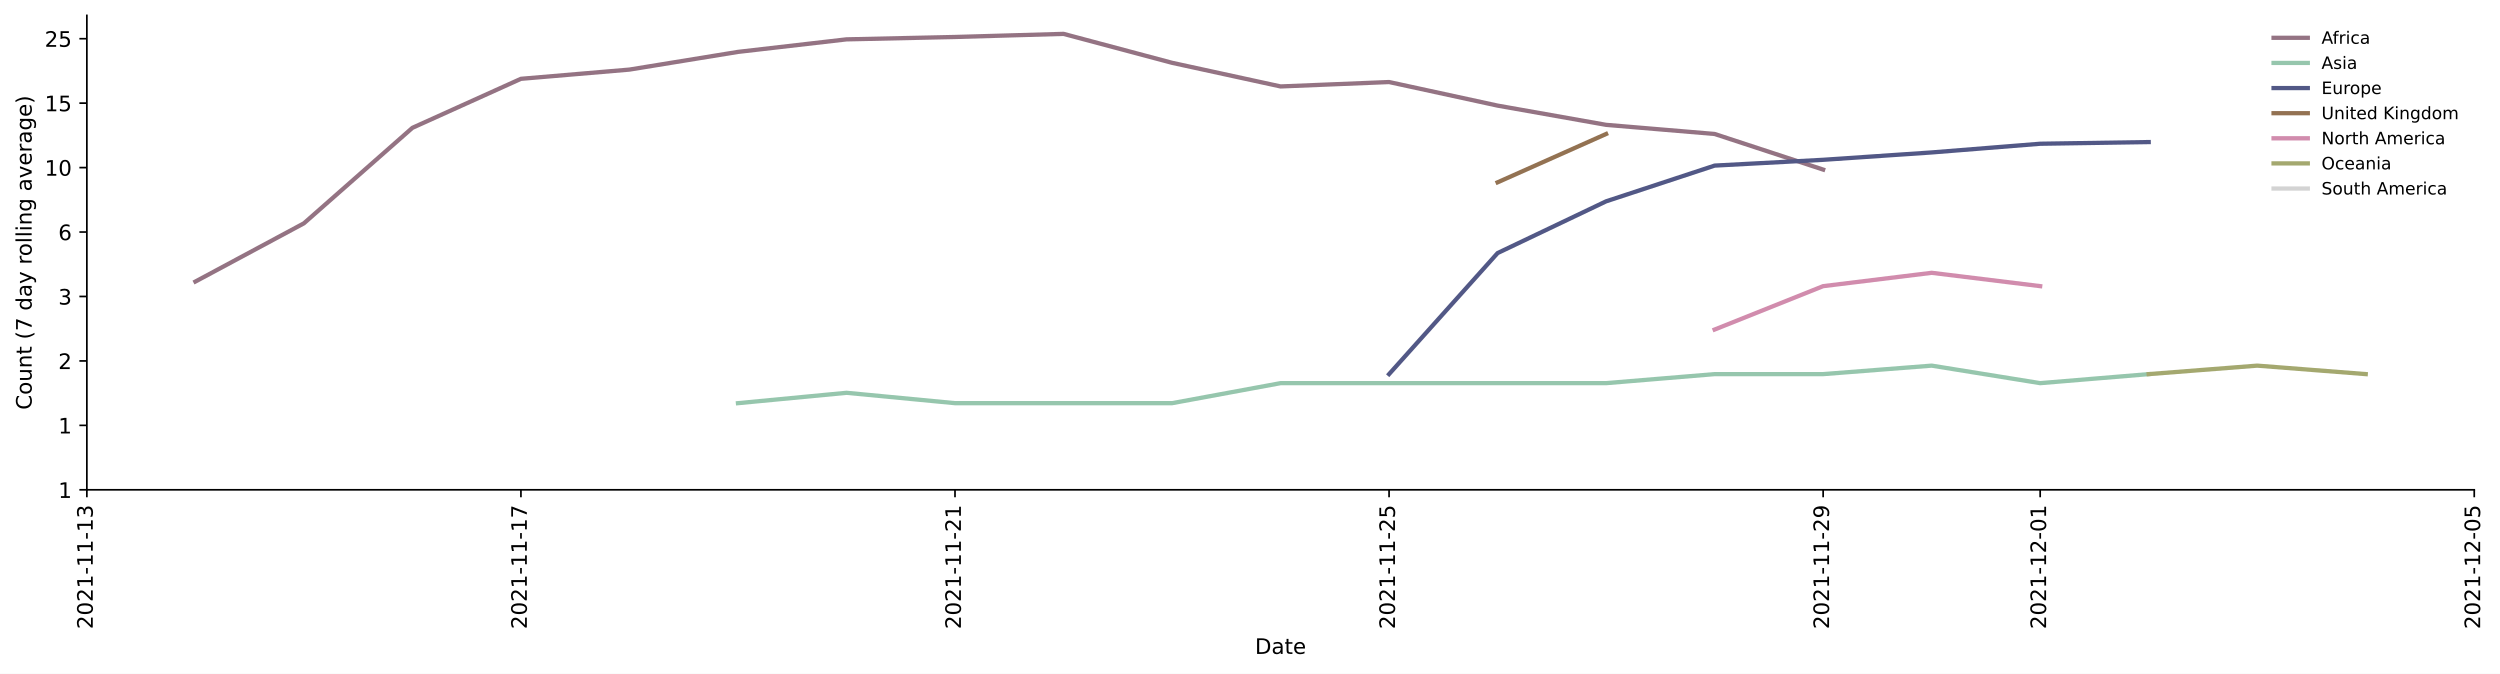
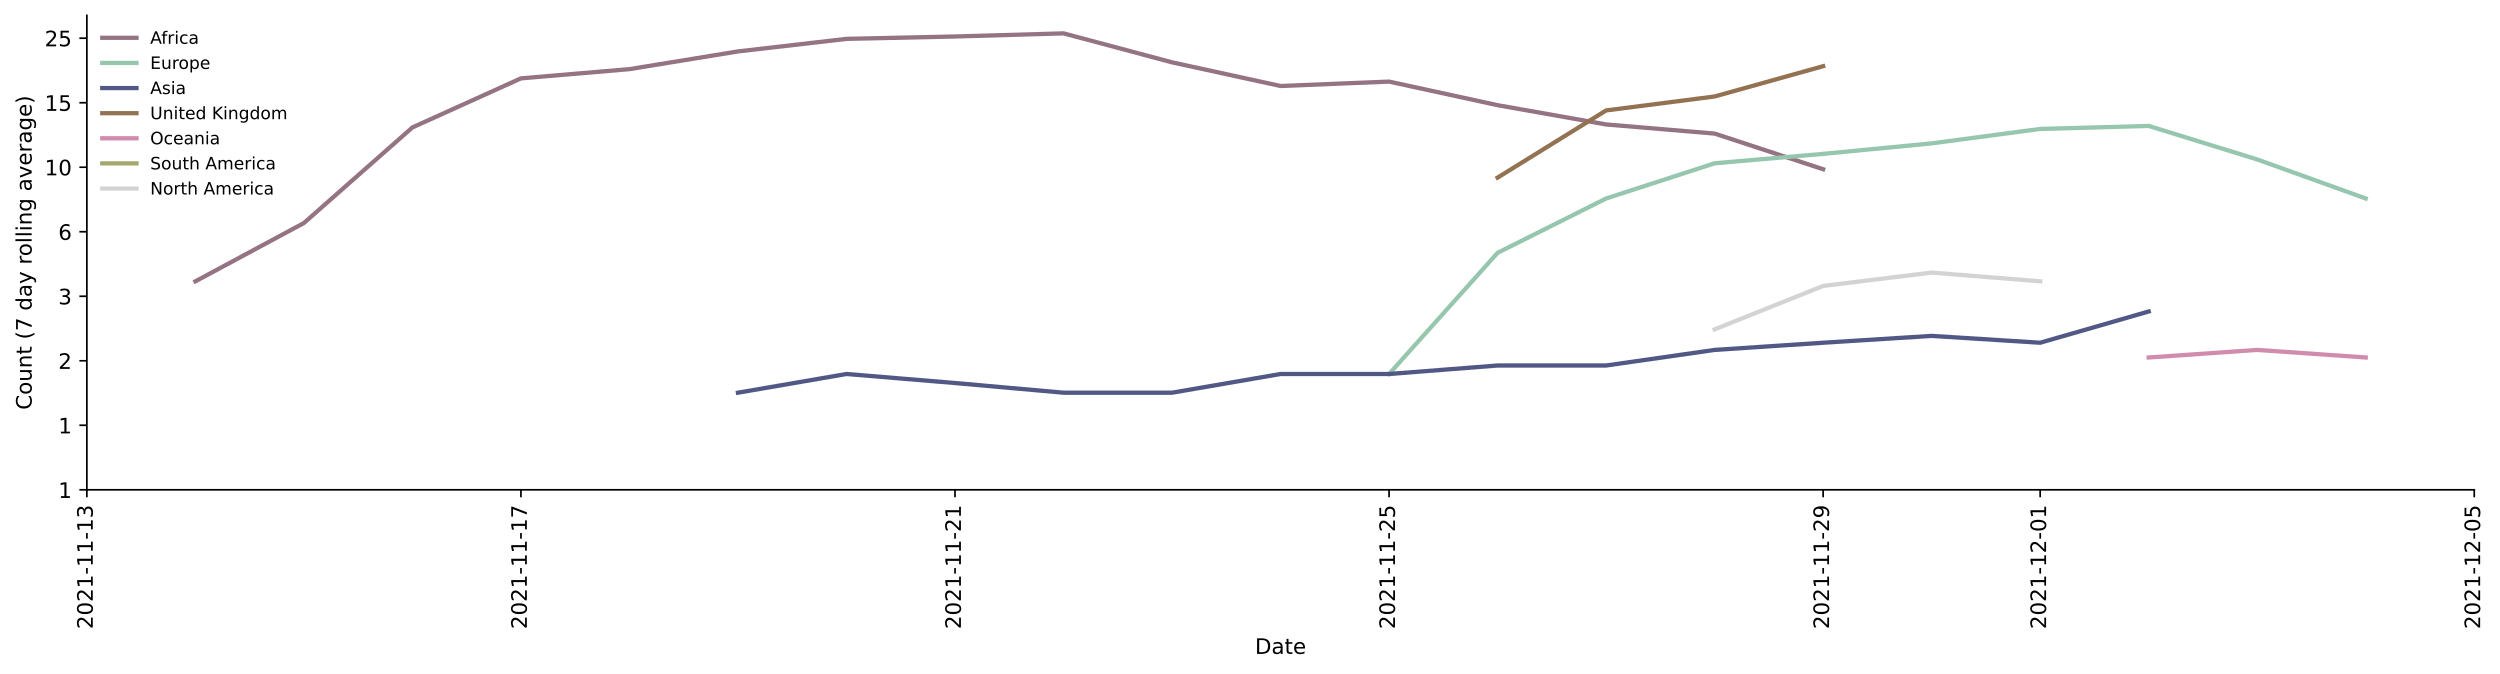
<svg xmlns="http://www.w3.org/2000/svg" xmlns:xlink="http://www.w3.org/1999/xlink" height="314.954pt" version="1.1" viewBox="0 0 1168.642 314.954" width="1168.642pt">
  <defs>
    <style type="text/css">*{stroke-linecap:butt;stroke-linejoin:round;}</style>
  </defs>
  <g id="figure_1">
    <g id="patch_1">
      <path d="M 0 314.954  L 1168.642 314.954  L 1168.642 0  L 0 0  z " style="fill:#ffffff;" />
    </g>
    <g id="axes_1">
      <g id="patch_2">
        <path d="M 40.603 228.96  L 1156.603 228.96  L 1156.603 7.2  L 40.603 7.2  z " style="fill:#ffffff;" />
      </g>
      <g id="matplotlib.axis_1">
        <g id="xtick_1">
          <g id="line2d_1">
            <defs>
-               <path d="M 0 0  L 0 3.5  " id="m9850b73638" style="stroke:#000000;stroke-width:0.8;" />
-             </defs>
-             <g>
-               <use style="stroke:#000000;stroke-width:0.8;" x="40.603" xlink:href="#m9850b73638" y="228.96" />
+               <path d="M 0 0  L 0 3.5  " id="m029cc716f1" style="stroke:#000000;stroke-width:0.8;" />
+             </defs>
+             <g>
+               <use style="stroke:#000000;stroke-width:0.8;" x="40.603" xlink:href="#m029cc716f1" y="228.96" />
            </g>
          </g>
          <g id="text_1">
            <g transform="translate(43.3625 294.0756)rotate(-90)scale(0.1 -0.1)">
              <defs>
                <path d="M 1228 531  L 3431 531  L 3431 0  L 469 0  L 469 531  Q 828 903 1448 1529  Q 2069 2156 2228 2338  Q 2531 2678 2651 2914  Q 2772 3150 2772 3378  Q 2772 3750 2511 3984  Q 2250 4219 1831 4219  Q 1534 4219 1204 4116  Q 875 4013 500 3803  L 500 4441  Q 881 4594 1212 4672  Q 1544 4750 1819 4750  Q 2544 4750 2975 4387  Q 3406 4025 3406 3419  Q 3406 3131 3298 2873  Q 3191 2616 2906 2266  Q 2828 2175 2409 1742  Q 1991 1309 1228 531  z " id="DejaVuSans-32" transform="scale(0.015625)" />
                <path d="M 2034 4250  Q 1547 4250 1301 3770  Q 1056 3291 1056 2328  Q 1056 1369 1301 889  Q 1547 409 2034 409  Q 2525 409 2770 889  Q 3016 1369 3016 2328  Q 3016 3291 2770 3770  Q 2525 4250 2034 4250  z M 2034 4750  Q 2819 4750 3233 4129  Q 3647 3509 3647 2328  Q 3647 1150 3233 529  Q 2819 -91 2034 -91  Q 1250 -91 836 529  Q 422 1150 422 2328  Q 422 3509 836 4129  Q 1250 4750 2034 4750  z " id="DejaVuSans-30" transform="scale(0.015625)" />
                <path d="M 794 531  L 1825 531  L 1825 4091  L 703 3866  L 703 4441  L 1819 4666  L 2450 4666  L 2450 531  L 3481 531  L 3481 0  L 794 0  L 794 531  z " id="DejaVuSans-31" transform="scale(0.015625)" />
                <path d="M 313 2009  L 1997 2009  L 1997 1497  L 313 1497  L 313 2009  z " id="DejaVuSans-2d" transform="scale(0.015625)" />
                <path d="M 2597 2516  Q 3050 2419 3304 2112  Q 3559 1806 3559 1356  Q 3559 666 3084 287  Q 2609 -91 1734 -91  Q 1441 -91 1130 -33  Q 819 25 488 141  L 488 750  Q 750 597 1062 519  Q 1375 441 1716 441  Q 2309 441 2620 675  Q 2931 909 2931 1356  Q 2931 1769 2642 2001  Q 2353 2234 1838 2234  L 1294 2234  L 1294 2753  L 1863 2753  Q 2328 2753 2575 2939  Q 2822 3125 2822 3475  Q 2822 3834 2567 4026  Q 2313 4219 1838 4219  Q 1578 4219 1281 4162  Q 984 4106 628 3988  L 628 4550  Q 988 4650 1302 4700  Q 1616 4750 1894 4750  Q 2613 4750 3031 4423  Q 3450 4097 3450 3541  Q 3450 3153 3228 2886  Q 3006 2619 2597 2516  z " id="DejaVuSans-33" transform="scale(0.015625)" />
              </defs>
              <use xlink:href="#DejaVuSans-32" />
              <use x="63.623" xlink:href="#DejaVuSans-30" />
              <use x="127.246" xlink:href="#DejaVuSans-32" />
              <use x="190.869" xlink:href="#DejaVuSans-31" />
              <use x="254.492" xlink:href="#DejaVuSans-2d" />
              <use x="290.576" xlink:href="#DejaVuSans-31" />
              <use x="354.199" xlink:href="#DejaVuSans-31" />
              <use x="417.822" xlink:href="#DejaVuSans-2d" />
              <use x="453.906" xlink:href="#DejaVuSans-31" />
              <use x="517.529" xlink:href="#DejaVuSans-33" />
            </g>
          </g>
        </g>
        <g id="xtick_2">
          <g id="line2d_2">
            <g>
-               <use style="stroke:#000000;stroke-width:0.8;" x="243.512" xlink:href="#m9850b73638" y="228.96" />
+               <use style="stroke:#000000;stroke-width:0.8;" x="243.512" xlink:href="#m029cc716f1" y="228.96" />
            </g>
          </g>
          <g id="text_2">
            <g transform="translate(246.2716 294.0756)rotate(-90)scale(0.1 -0.1)">
              <defs>
                <path d="M 525 4666  L 3525 4666  L 3525 4397  L 1831 0  L 1172 0  L 2766 4134  L 525 4134  L 525 4666  z " id="DejaVuSans-37" transform="scale(0.015625)" />
              </defs>
              <use xlink:href="#DejaVuSans-32" />
              <use x="63.623" xlink:href="#DejaVuSans-30" />
              <use x="127.246" xlink:href="#DejaVuSans-32" />
              <use x="190.869" xlink:href="#DejaVuSans-31" />
              <use x="254.492" xlink:href="#DejaVuSans-2d" />
              <use x="290.576" xlink:href="#DejaVuSans-31" />
              <use x="354.199" xlink:href="#DejaVuSans-31" />
              <use x="417.822" xlink:href="#DejaVuSans-2d" />
              <use x="453.906" xlink:href="#DejaVuSans-31" />
              <use x="517.529" xlink:href="#DejaVuSans-37" />
            </g>
          </g>
        </g>
        <g id="xtick_3">
          <g id="line2d_3">
            <g>
-               <use style="stroke:#000000;stroke-width:0.8;" x="446.421" xlink:href="#m9850b73638" y="228.96" />
+               <use style="stroke:#000000;stroke-width:0.8;" x="446.421" xlink:href="#m029cc716f1" y="228.96" />
            </g>
          </g>
          <g id="text_3">
            <g transform="translate(449.1807 294.0756)rotate(-90)scale(0.1 -0.1)">
              <use xlink:href="#DejaVuSans-32" />
              <use x="63.623" xlink:href="#DejaVuSans-30" />
              <use x="127.246" xlink:href="#DejaVuSans-32" />
              <use x="190.869" xlink:href="#DejaVuSans-31" />
              <use x="254.492" xlink:href="#DejaVuSans-2d" />
              <use x="290.576" xlink:href="#DejaVuSans-31" />
              <use x="354.199" xlink:href="#DejaVuSans-31" />
              <use x="417.822" xlink:href="#DejaVuSans-2d" />
              <use x="453.906" xlink:href="#DejaVuSans-32" />
              <use x="517.529" xlink:href="#DejaVuSans-31" />
            </g>
          </g>
        </g>
        <g id="xtick_4">
          <g id="line2d_4">
            <g>
-               <use style="stroke:#000000;stroke-width:0.8;" x="649.33" xlink:href="#m9850b73638" y="228.96" />
+               <use style="stroke:#000000;stroke-width:0.8;" x="649.33" xlink:href="#m029cc716f1" y="228.96" />
            </g>
          </g>
          <g id="text_4">
            <g transform="translate(652.0898 294.0756)rotate(-90)scale(0.1 -0.1)">
              <defs>
                <path d="M 691 4666  L 3169 4666  L 3169 4134  L 1269 4134  L 1269 2991  Q 1406 3038 1543 3061  Q 1681 3084 1819 3084  Q 2600 3084 3056 2656  Q 3513 2228 3513 1497  Q 3513 744 3044 326  Q 2575 -91 1722 -91  Q 1428 -91 1123 -41  Q 819 9 494 109  L 494 744  Q 775 591 1075 516  Q 1375 441 1709 441  Q 2250 441 2565 725  Q 2881 1009 2881 1497  Q 2881 1984 2565 2268  Q 2250 2553 1709 2553  Q 1456 2553 1204 2497  Q 953 2441 691 2322  L 691 4666  z " id="DejaVuSans-35" transform="scale(0.015625)" />
              </defs>
              <use xlink:href="#DejaVuSans-32" />
              <use x="63.623" xlink:href="#DejaVuSans-30" />
              <use x="127.246" xlink:href="#DejaVuSans-32" />
              <use x="190.869" xlink:href="#DejaVuSans-31" />
              <use x="254.492" xlink:href="#DejaVuSans-2d" />
              <use x="290.576" xlink:href="#DejaVuSans-31" />
              <use x="354.199" xlink:href="#DejaVuSans-31" />
              <use x="417.822" xlink:href="#DejaVuSans-2d" />
              <use x="453.906" xlink:href="#DejaVuSans-32" />
              <use x="517.529" xlink:href="#DejaVuSans-35" />
            </g>
          </g>
        </g>
        <g id="xtick_5">
          <g id="line2d_5">
            <g>
-               <use style="stroke:#000000;stroke-width:0.8;" x="852.239" xlink:href="#m9850b73638" y="228.96" />
+               <use style="stroke:#000000;stroke-width:0.8;" x="852.239" xlink:href="#m029cc716f1" y="228.96" />
            </g>
          </g>
          <g id="text_5">
            <g transform="translate(854.9989 294.0756)rotate(-90)scale(0.1 -0.1)">
              <defs>
                <path d="M 703 97  L 703 672  Q 941 559 1184 500  Q 1428 441 1663 441  Q 2288 441 2617 861  Q 2947 1281 2994 2138  Q 2813 1869 2534 1725  Q 2256 1581 1919 1581  Q 1219 1581 811 2004  Q 403 2428 403 3163  Q 403 3881 828 4315  Q 1253 4750 1959 4750  Q 2769 4750 3195 4129  Q 3622 3509 3622 2328  Q 3622 1225 3098 567  Q 2575 -91 1691 -91  Q 1453 -91 1209 -44  Q 966 3 703 97  z M 1959 2075  Q 2384 2075 2632 2365  Q 2881 2656 2881 3163  Q 2881 3666 2632 3958  Q 2384 4250 1959 4250  Q 1534 4250 1286 3958  Q 1038 3666 1038 3163  Q 1038 2656 1286 2365  Q 1534 2075 1959 2075  z " id="DejaVuSans-39" transform="scale(0.015625)" />
              </defs>
              <use xlink:href="#DejaVuSans-32" />
              <use x="63.623" xlink:href="#DejaVuSans-30" />
              <use x="127.246" xlink:href="#DejaVuSans-32" />
              <use x="190.869" xlink:href="#DejaVuSans-31" />
              <use x="254.492" xlink:href="#DejaVuSans-2d" />
              <use x="290.576" xlink:href="#DejaVuSans-31" />
              <use x="354.199" xlink:href="#DejaVuSans-31" />
              <use x="417.822" xlink:href="#DejaVuSans-2d" />
              <use x="453.906" xlink:href="#DejaVuSans-32" />
              <use x="517.529" xlink:href="#DejaVuSans-39" />
            </g>
          </g>
        </g>
        <g id="xtick_6">
          <g id="line2d_6">
            <g>
-               <use style="stroke:#000000;stroke-width:0.8;" x="953.694" xlink:href="#m9850b73638" y="228.96" />
+               <use style="stroke:#000000;stroke-width:0.8;" x="953.694" xlink:href="#m029cc716f1" y="228.96" />
            </g>
          </g>
          <g id="text_6">
            <g transform="translate(956.4534 294.0756)rotate(-90)scale(0.1 -0.1)">
              <use xlink:href="#DejaVuSans-32" />
              <use x="63.623" xlink:href="#DejaVuSans-30" />
              <use x="127.246" xlink:href="#DejaVuSans-32" />
              <use x="190.869" xlink:href="#DejaVuSans-31" />
              <use x="254.492" xlink:href="#DejaVuSans-2d" />
              <use x="290.576" xlink:href="#DejaVuSans-31" />
              <use x="354.199" xlink:href="#DejaVuSans-32" />
              <use x="417.822" xlink:href="#DejaVuSans-2d" />
              <use x="453.906" xlink:href="#DejaVuSans-30" />
              <use x="517.529" xlink:href="#DejaVuSans-31" />
            </g>
          </g>
        </g>
        <g id="xtick_7">
          <g id="line2d_7">
            <g>
-               <use style="stroke:#000000;stroke-width:0.8;" x="1156.603" xlink:href="#m9850b73638" y="228.96" />
+               <use style="stroke:#000000;stroke-width:0.8;" x="1156.603" xlink:href="#m029cc716f1" y="228.96" />
            </g>
          </g>
          <g id="text_7">
            <g transform="translate(1159.362 294.0756)rotate(-90)scale(0.1 -0.1)">
              <use xlink:href="#DejaVuSans-32" />
              <use x="63.623" xlink:href="#DejaVuSans-30" />
              <use x="127.246" xlink:href="#DejaVuSans-32" />
              <use x="190.869" xlink:href="#DejaVuSans-31" />
              <use x="254.492" xlink:href="#DejaVuSans-2d" />
              <use x="290.576" xlink:href="#DejaVuSans-31" />
              <use x="354.199" xlink:href="#DejaVuSans-32" />
              <use x="417.822" xlink:href="#DejaVuSans-2d" />
              <use x="453.906" xlink:href="#DejaVuSans-30" />
              <use x="517.529" xlink:href="#DejaVuSans-35" />
            </g>
          </g>
        </g>
        <g id="text_8">
          <g transform="translate(586.6523 305.6741)scale(0.1 -0.1)">
            <defs>
              <path d="M 1259 4147  L 1259 519  L 2022 519  Q 2988 519 3436 956  Q 3884 1394 3884 2338  Q 3884 3275 3436 3711  Q 2988 4147 2022 4147  L 1259 4147  z M 628 4666  L 1925 4666  Q 3281 4666 3915 4102  Q 4550 3538 4550 2338  Q 4550 1131 3912 565  Q 3275 0 1925 0  L 628 0  L 628 4666  z " id="DejaVuSans-44" transform="scale(0.015625)" />
              <path d="M 2194 1759  Q 1497 1759 1228 1600  Q 959 1441 959 1056  Q 959 750 1161 570  Q 1363 391 1709 391  Q 2188 391 2477 730  Q 2766 1069 2766 1631  L 2766 1759  L 2194 1759  z M 3341 1997  L 3341 0  L 2766 0  L 2766 531  Q 2569 213 2275 61  Q 1981 -91 1556 -91  Q 1019 -91 701 211  Q 384 513 384 1019  Q 384 1609 779 1909  Q 1175 2209 1959 2209  L 2766 2209  L 2766 2266  Q 2766 2663 2505 2880  Q 2244 3097 1772 3097  Q 1472 3097 1187 3025  Q 903 2953 641 2809  L 641 3341  Q 956 3463 1253 3523  Q 1550 3584 1831 3584  Q 2591 3584 2966 3190  Q 3341 2797 3341 1997  z " id="DejaVuSans-61" transform="scale(0.015625)" />
              <path d="M 1172 4494  L 1172 3500  L 2356 3500  L 2356 3053  L 1172 3053  L 1172 1153  Q 1172 725 1289 603  Q 1406 481 1766 481  L 2356 481  L 2356 0  L 1766 0  Q 1100 0 847 248  Q 594 497 594 1153  L 594 3053  L 172 3053  L 172 3500  L 594 3500  L 594 4494  L 1172 4494  z " id="DejaVuSans-74" transform="scale(0.015625)" />
              <path d="M 3597 1894  L 3597 1613  L 953 1613  Q 991 1019 1311 708  Q 1631 397 2203 397  Q 2534 397 2845 478  Q 3156 559 3463 722  L 3463 178  Q 3153 47 2828 -22  Q 2503 -91 2169 -91  Q 1331 -91 842 396  Q 353 884 353 1716  Q 353 2575 817 3079  Q 1281 3584 2069 3584  Q 2775 3584 3186 3129  Q 3597 2675 3597 1894  z M 3022 2063  Q 3016 2534 2758 2815  Q 2500 3097 2075 3097  Q 1594 3097 1305 2825  Q 1016 2553 972 2059  L 3022 2063  z " id="DejaVuSans-65" transform="scale(0.015625)" />
            </defs>
            <use xlink:href="#DejaVuSans-44" />
            <use x="77.002" xlink:href="#DejaVuSans-61" />
            <use x="138.281" xlink:href="#DejaVuSans-74" />
            <use x="177.49" xlink:href="#DejaVuSans-65" />
          </g>
        </g>
      </g>
      <g id="matplotlib.axis_2">
        <g id="ytick_1">
          <g id="line2d_8">
            <defs>
-               <path d="M 0 0  L -3.5 0  " id="m3a70faa5d0" style="stroke:#000000;stroke-width:0.8;" />
-             </defs>
-             <g>
-               <use style="stroke:#000000;stroke-width:0.8;" x="40.603" xlink:href="#m3a70faa5d0" y="228.96" />
+               <path d="M 0 0  L -3.5 0  " id="me6cad3d0a3" style="stroke:#000000;stroke-width:0.8;" />
+             </defs>
+             <g>
+               <use style="stroke:#000000;stroke-width:0.8;" x="40.603" xlink:href="#me6cad3d0a3" y="228.96" />
            </g>
          </g>
          <g id="text_9">
            <g transform="translate(27.24063 232.7592)scale(0.1 -0.1)">
              <use xlink:href="#DejaVuSans-31" />
            </g>
          </g>
        </g>
        <g id="ytick_2">
          <g id="line2d_9">
            <g>
-               <use style="stroke:#000000;stroke-width:0.8;" x="40.603" xlink:href="#m3a70faa5d0" y="198.835" />
+               <use style="stroke:#000000;stroke-width:0.8;" x="40.603" xlink:href="#me6cad3d0a3" y="198.802" />
            </g>
          </g>
          <g id="text_10">
-             <g transform="translate(27.24063 202.6345)scale(0.1 -0.1)">
+             <g transform="translate(27.24063 202.6015)scale(0.1 -0.1)">
              <use xlink:href="#DejaVuSans-31" />
            </g>
          </g>
        </g>
        <g id="ytick_3">
          <g id="line2d_10">
            <g>
-               <use style="stroke:#000000;stroke-width:0.8;" x="40.603" xlink:href="#m3a70faa5d0" y="168.711" />
+               <use style="stroke:#000000;stroke-width:0.8;" x="40.603" xlink:href="#me6cad3d0a3" y="168.645" />
            </g>
          </g>
          <g id="text_11">
-             <g transform="translate(27.24063 172.5098)scale(0.1 -0.1)">
+             <g transform="translate(27.24063 172.4439)scale(0.1 -0.1)">
              <use xlink:href="#DejaVuSans-32" />
            </g>
          </g>
        </g>
        <g id="ytick_4">
          <g id="line2d_11">
            <g>
-               <use style="stroke:#000000;stroke-width:0.8;" x="40.603" xlink:href="#m3a70faa5d0" y="138.586" />
+               <use style="stroke:#000000;stroke-width:0.8;" x="40.603" xlink:href="#me6cad3d0a3" y="138.487" />
            </g>
          </g>
          <g id="text_12">
-             <g transform="translate(27.24063 142.3851)scale(0.1 -0.1)">
+             <g transform="translate(27.24063 142.2862)scale(0.1 -0.1)">
              <use xlink:href="#DejaVuSans-33" />
            </g>
          </g>
        </g>
        <g id="ytick_5">
          <g id="line2d_12">
            <g>
-               <use style="stroke:#000000;stroke-width:0.8;" x="40.603" xlink:href="#m3a70faa5d0" y="108.461" />
+               <use style="stroke:#000000;stroke-width:0.8;" x="40.603" xlink:href="#me6cad3d0a3" y="108.329" />
            </g>
          </g>
          <g id="text_13">
-             <g transform="translate(27.24063 112.2604)scale(0.1 -0.1)">
+             <g transform="translate(27.24063 112.1285)scale(0.1 -0.1)">
              <defs>
                <path d="M 2113 2584  Q 1688 2584 1439 2293  Q 1191 2003 1191 1497  Q 1191 994 1439 701  Q 1688 409 2113 409  Q 2538 409 2786 701  Q 3034 994 3034 1497  Q 3034 2003 2786 2293  Q 2538 2584 2113 2584  z M 3366 4563  L 3366 3988  Q 3128 4100 2886 4159  Q 2644 4219 2406 4219  Q 1781 4219 1451 3797  Q 1122 3375 1075 2522  Q 1259 2794 1537 2939  Q 1816 3084 2150 3084  Q 2853 3084 3261 2657  Q 3669 2231 3669 1497  Q 3669 778 3244 343  Q 2819 -91 2113 -91  Q 1303 -91 875 529  Q 447 1150 447 2328  Q 447 3434 972 4092  Q 1497 4750 2381 4750  Q 2619 4750 2861 4703  Q 3103 4656 3366 4563  z " id="DejaVuSans-36" transform="scale(0.015625)" />
              </defs>
              <use xlink:href="#DejaVuSans-36" />
            </g>
          </g>
        </g>
        <g id="ytick_6">
          <g id="line2d_13">
            <g>
-               <use style="stroke:#000000;stroke-width:0.8;" x="40.603" xlink:href="#m3a70faa5d0" y="78.336" />
+               <use style="stroke:#000000;stroke-width:0.8;" x="40.603" xlink:href="#me6cad3d0a3" y="78.172" />
            </g>
          </g>
          <g id="text_14">
-             <g transform="translate(20.87813 82.13567)scale(0.1 -0.1)">
+             <g transform="translate(20.87813 81.97086)scale(0.1 -0.1)">
              <use xlink:href="#DejaVuSans-31" />
              <use x="63.623" xlink:href="#DejaVuSans-30" />
            </g>
          </g>
        </g>
        <g id="ytick_7">
          <g id="line2d_14">
            <g>
-               <use style="stroke:#000000;stroke-width:0.8;" x="40.603" xlink:href="#m3a70faa5d0" y="48.212" />
+               <use style="stroke:#000000;stroke-width:0.8;" x="40.603" xlink:href="#me6cad3d0a3" y="48.014" />
            </g>
          </g>
          <g id="text_15">
-             <g transform="translate(20.87813 52.01096)scale(0.1 -0.1)">
+             <g transform="translate(20.87813 51.81318)scale(0.1 -0.1)">
              <use xlink:href="#DejaVuSans-31" />
              <use x="63.623" xlink:href="#DejaVuSans-35" />
            </g>
          </g>
        </g>
        <g id="ytick_8">
          <g id="line2d_15">
            <g>
-               <use style="stroke:#000000;stroke-width:0.8;" x="40.603" xlink:href="#m3a70faa5d0" y="18.087" />
+               <use style="stroke:#000000;stroke-width:0.8;" x="40.603" xlink:href="#me6cad3d0a3" y="17.856" />
            </g>
          </g>
          <g id="text_16">
-             <g transform="translate(20.87813 21.88625)scale(0.1 -0.1)">
+             <g transform="translate(20.87813 21.65551)scale(0.1 -0.1)">
              <use xlink:href="#DejaVuSans-32" />
              <use x="63.623" xlink:href="#DejaVuSans-35" />
            </g>
          </g>
        </g>
        <g id="text_17">
          <g transform="translate(14.79844 191.548)rotate(-90)scale(0.1 -0.1)">
            <defs>
              <path d="M 4122 4306  L 4122 3641  Q 3803 3938 3442 4084  Q 3081 4231 2675 4231  Q 1875 4231 1450 3742  Q 1025 3253 1025 2328  Q 1025 1406 1450 917  Q 1875 428 2675 428  Q 3081 428 3442 575  Q 3803 722 4122 1019  L 4122 359  Q 3791 134 3420 21  Q 3050 -91 2638 -91  Q 1578 -91 968 557  Q 359 1206 359 2328  Q 359 3453 968 4101  Q 1578 4750 2638 4750  Q 3056 4750 3426 4639  Q 3797 4528 4122 4306  z " id="DejaVuSans-43" transform="scale(0.015625)" />
              <path d="M 1959 3097  Q 1497 3097 1228 2736  Q 959 2375 959 1747  Q 959 1119 1226 758  Q 1494 397 1959 397  Q 2419 397 2687 759  Q 2956 1122 2956 1747  Q 2956 2369 2687 2733  Q 2419 3097 1959 3097  z M 1959 3584  Q 2709 3584 3137 3096  Q 3566 2609 3566 1747  Q 3566 888 3137 398  Q 2709 -91 1959 -91  Q 1206 -91 779 398  Q 353 888 353 1747  Q 353 2609 779 3096  Q 1206 3584 1959 3584  z " id="DejaVuSans-6f" transform="scale(0.015625)" />
              <path d="M 544 1381  L 544 3500  L 1119 3500  L 1119 1403  Q 1119 906 1312 657  Q 1506 409 1894 409  Q 2359 409 2629 706  Q 2900 1003 2900 1516  L 2900 3500  L 3475 3500  L 3475 0  L 2900 0  L 2900 538  Q 2691 219 2414 64  Q 2138 -91 1772 -91  Q 1169 -91 856 284  Q 544 659 544 1381  z M 1991 3584  L 1991 3584  z " id="DejaVuSans-75" transform="scale(0.015625)" />
              <path d="M 3513 2113  L 3513 0  L 2938 0  L 2938 2094  Q 2938 2591 2744 2837  Q 2550 3084 2163 3084  Q 1697 3084 1428 2787  Q 1159 2491 1159 1978  L 1159 0  L 581 0  L 581 3500  L 1159 3500  L 1159 2956  Q 1366 3272 1645 3428  Q 1925 3584 2291 3584  Q 2894 3584 3203 3211  Q 3513 2838 3513 2113  z " id="DejaVuSans-6e" transform="scale(0.015625)" />
              <path id="DejaVuSans-20" transform="scale(0.015625)" />
              <path d="M 1984 4856  Q 1566 4138 1362 3434  Q 1159 2731 1159 2009  Q 1159 1288 1364 580  Q 1569 -128 1984 -844  L 1484 -844  Q 1016 -109 783 600  Q 550 1309 550 2009  Q 550 2706 781 3412  Q 1013 4119 1484 4856  L 1984 4856  z " id="DejaVuSans-28" transform="scale(0.015625)" />
              <path d="M 2906 2969  L 2906 4863  L 3481 4863  L 3481 0  L 2906 0  L 2906 525  Q 2725 213 2448 61  Q 2172 -91 1784 -91  Q 1150 -91 751 415  Q 353 922 353 1747  Q 353 2572 751 3078  Q 1150 3584 1784 3584  Q 2172 3584 2448 3432  Q 2725 3281 2906 2969  z M 947 1747  Q 947 1113 1208 752  Q 1469 391 1925 391  Q 2381 391 2643 752  Q 2906 1113 2906 1747  Q 2906 2381 2643 2742  Q 2381 3103 1925 3103  Q 1469 3103 1208 2742  Q 947 2381 947 1747  z " id="DejaVuSans-64" transform="scale(0.015625)" />
              <path d="M 2059 -325  Q 1816 -950 1584 -1140  Q 1353 -1331 966 -1331  L 506 -1331  L 506 -850  L 844 -850  Q 1081 -850 1212 -737  Q 1344 -625 1503 -206  L 1606 56  L 191 3500  L 800 3500  L 1894 763  L 2988 3500  L 3597 3500  L 2059 -325  z " id="DejaVuSans-79" transform="scale(0.015625)" />
              <path d="M 2631 2963  Q 2534 3019 2420 3045  Q 2306 3072 2169 3072  Q 1681 3072 1420 2755  Q 1159 2438 1159 1844  L 1159 0  L 581 0  L 581 3500  L 1159 3500  L 1159 2956  Q 1341 3275 1631 3429  Q 1922 3584 2338 3584  Q 2397 3584 2469 3576  Q 2541 3569 2628 3553  L 2631 2963  z " id="DejaVuSans-72" transform="scale(0.015625)" />
              <path d="M 603 4863  L 1178 4863  L 1178 0  L 603 0  L 603 4863  z " id="DejaVuSans-6c" transform="scale(0.015625)" />
              <path d="M 603 3500  L 1178 3500  L 1178 0  L 603 0  L 603 3500  z M 603 4863  L 1178 4863  L 1178 4134  L 603 4134  L 603 4863  z " id="DejaVuSans-69" transform="scale(0.015625)" />
              <path d="M 2906 1791  Q 2906 2416 2648 2759  Q 2391 3103 1925 3103  Q 1463 3103 1205 2759  Q 947 2416 947 1791  Q 947 1169 1205 825  Q 1463 481 1925 481  Q 2391 481 2648 825  Q 2906 1169 2906 1791  z M 3481 434  Q 3481 -459 3084 -895  Q 2688 -1331 1869 -1331  Q 1566 -1331 1297 -1286  Q 1028 -1241 775 -1147  L 775 -588  Q 1028 -725 1275 -790  Q 1522 -856 1778 -856  Q 2344 -856 2625 -561  Q 2906 -266 2906 331  L 2906 616  Q 2728 306 2450 153  Q 2172 0 1784 0  Q 1141 0 747 490  Q 353 981 353 1791  Q 353 2603 747 3093  Q 1141 3584 1784 3584  Q 2172 3584 2450 3431  Q 2728 3278 2906 2969  L 2906 3500  L 3481 3500  L 3481 434  z " id="DejaVuSans-67" transform="scale(0.015625)" />
              <path d="M 191 3500  L 800 3500  L 1894 563  L 2988 3500  L 3597 3500  L 2284 0  L 1503 0  L 191 3500  z " id="DejaVuSans-76" transform="scale(0.015625)" />
              <path d="M 513 4856  L 1013 4856  Q 1481 4119 1714 3412  Q 1947 2706 1947 2009  Q 1947 1309 1714 600  Q 1481 -109 1013 -844  L 513 -844  Q 928 -128 1133 580  Q 1338 1288 1338 2009  Q 1338 2731 1133 3434  Q 928 4138 513 4856  z " id="DejaVuSans-29" transform="scale(0.015625)" />
            </defs>
            <use xlink:href="#DejaVuSans-43" />
            <use x="69.824" xlink:href="#DejaVuSans-6f" />
            <use x="131.006" xlink:href="#DejaVuSans-75" />
            <use x="194.385" xlink:href="#DejaVuSans-6e" />
            <use x="257.764" xlink:href="#DejaVuSans-74" />
            <use x="296.973" xlink:href="#DejaVuSans-20" />
            <use x="328.76" xlink:href="#DejaVuSans-28" />
            <use x="367.773" xlink:href="#DejaVuSans-37" />
            <use x="431.396" xlink:href="#DejaVuSans-20" />
            <use x="463.184" xlink:href="#DejaVuSans-64" />
            <use x="526.66" xlink:href="#DejaVuSans-61" />
            <use x="587.939" xlink:href="#DejaVuSans-79" />
            <use x="647.119" xlink:href="#DejaVuSans-20" />
            <use x="678.906" xlink:href="#DejaVuSans-72" />
            <use x="717.77" xlink:href="#DejaVuSans-6f" />
            <use x="778.951" xlink:href="#DejaVuSans-6c" />
            <use x="806.734" xlink:href="#DejaVuSans-6c" />
            <use x="834.518" xlink:href="#DejaVuSans-69" />
            <use x="862.301" xlink:href="#DejaVuSans-6e" />
            <use x="925.68" xlink:href="#DejaVuSans-67" />
            <use x="989.156" xlink:href="#DejaVuSans-20" />
            <use x="1020.943" xlink:href="#DejaVuSans-61" />
            <use x="1082.223" xlink:href="#DejaVuSans-76" />
            <use x="1141.402" xlink:href="#DejaVuSans-65" />
            <use x="1202.926" xlink:href="#DejaVuSans-72" />
            <use x="1244.039" xlink:href="#DejaVuSans-61" />
            <use x="1305.318" xlink:href="#DejaVuSans-67" />
            <use x="1368.795" xlink:href="#DejaVuSans-65" />
            <use x="1430.318" xlink:href="#DejaVuSans-29" />
          </g>
        </g>
      </g>
      <g id="line2d_16">
-         <path clip-path="url(#pc155536e8d)" d="M 91.33 131.617  L 142.058 104.394  L 192.785 59.752  L 243.512 36.843  L 294.239 32.529  L 344.967 24.259  L 395.694 18.397  L 446.421 17.285  L 497.149 15.832  L 547.876 29.359  L 598.603 40.408  L 649.33 38.347  L 700.058 49.367  L 750.785 58.36  L 801.512 62.628  L 852.239 79.278  " style="fill:none;stroke:#947383;stroke-linecap:square;stroke-width:2;" />
+         <path clip-path="url(#pc072efaf22)" d="M 91.33 131.511  L 142.058 104.258  L 192.785 59.567  L 243.512 36.633  L 294.239 32.314  L 344.967 24.035  L 395.694 18.167  L 446.421 17.054  L 497.149 15.598  L 547.876 29.141  L 598.603 40.201  L 649.33 38.139  L 700.058 49.171  L 750.785 58.173  L 801.512 62.446  L 852.239 79.114  " style="fill:none;stroke:#947383;stroke-linecap:square;stroke-width:2;" />
      </g>
      <g id="line2d_17">
-         <path clip-path="url(#pc155536e8d)" d="M 344.967 188.466  L 395.694 183.618  L 446.421 188.466  L 497.149 188.466  L 547.876 188.466  L 598.603 179.105  L 649.33 179.105  L 700.058 179.105  L 750.785 179.105  L 801.512 174.883  L 852.239 174.883  L 902.967 170.917  L 953.694 179.105  L 1004.421 174.883  " style="fill:none;stroke:#96c6ad;stroke-linecap:square;stroke-width:2;" />
+         <path clip-path="url(#pc072efaf22)" d="M 649.33 174.824  L 700.058 118.178  L 750.785 92.785  L 801.512 76.327  L 852.239 71.93  L 902.967 67.016  L 953.694 60.275  L 1004.421 58.866  L 1055.149 74.533  L 1105.876 92.785  " style="fill:none;stroke:#96c6ad;stroke-linecap:square;stroke-width:2;" />
      </g>
      <g id="line2d_18">
-         <path clip-path="url(#pc155536e8d)" d="M 649.33 174.883  L 700.058 118.299  L 750.785 94.112  L 801.512 77.409  L 852.239 74.701  L 902.967 71.258  L 953.694 67.193  L 1004.421 66.41  " style="fill:none;stroke:#525886;stroke-linecap:square;stroke-width:2;" />
+         <path clip-path="url(#pc072efaf22)" d="M 344.967 183.568  L 395.694 174.824  L 446.421 179.05  L 497.149 183.568  L 547.876 183.568  L 598.603 174.824  L 649.33 174.824  L 700.058 170.854  L 750.785 170.854  L 801.512 163.57  L 852.239 160.211  L 902.967 157.016  L 953.694 160.211  L 1004.421 145.598  " style="fill:none;stroke:#525886;stroke-linecap:square;stroke-width:2;" />
      </g>
      <g id="line2d_19">
-         <path clip-path="url(#pc155536e8d)" d="M 700.058 85.229  L 750.785 62.628  " style="fill:none;stroke:#937252;stroke-linecap:square;stroke-width:2;" />
+         <path clip-path="url(#pc072efaf22)" d="M 700.058 83.025  L 750.785 51.619  L 801.512 45.095  L 852.239 30.935  " style="fill:none;stroke:#937252;stroke-linecap:square;stroke-width:2;" />
      </g>
      <g id="line2d_20">
-         <path clip-path="url(#pc155536e8d)" d="M 801.512 154.051  L 852.239 133.762  L 902.967 127.528  L 953.694 133.762  " style="fill:none;stroke:#d18cad;stroke-linecap:square;stroke-width:2;" />
+         <path clip-path="url(#pc072efaf22)" d="M 1004.421 167.11  L 1055.149 163.57  L 1105.876 167.11  " style="fill:none;stroke:#d18cad;stroke-linecap:square;stroke-width:2;" />
      </g>
      <g id="line2d_21">
-         <path clip-path="url(#pc155536e8d)" d="M 1004.421 174.883  L 1055.149 170.917  L 1105.876 174.883  " style="fill:none;stroke:#a4a86f;stroke-linecap:square;stroke-width:2;" />
+         <path clip-path="url(#pc072efaf22)" style="fill:none;stroke:#a4a86f;stroke-linecap:square;stroke-width:2;" />
      </g>
      <g id="line2d_22">
-         <path clip-path="url(#pc155536e8d)" style="fill:none;stroke:#d3d3d3;stroke-linecap:square;stroke-width:2;" />
+         <path clip-path="url(#pc072efaf22)" d="M 801.512 153.969  L 852.239 133.658  L 902.967 127.417  L 953.694 131.511  " style="fill:none;stroke:#d3d3d3;stroke-linecap:square;stroke-width:2;" />
      </g>
      <g id="patch_3">
        <path d="M 40.603 228.96  L 40.603 7.2  " style="fill:none;stroke:#000000;stroke-linecap:square;stroke-linejoin:miter;stroke-width:0.8;" />
      </g>
      <g id="patch_4">
        <path d="M 40.603 228.96  L 1156.603 228.96  " style="fill:none;stroke:#000000;stroke-linecap:square;stroke-linejoin:miter;stroke-width:0.8;" />
      </g>
      <g id="legend_1">
        <g id="line2d_23">
-           <path d="M 1062.792 17.679  L 1078.792 17.679  " style="fill:none;stroke:#947383;stroke-linecap:square;stroke-width:2;" />
+           <path d="M 47.803 17.679  L 63.803 17.679  " style="fill:none;stroke:#947383;stroke-linecap:square;stroke-width:2;" />
        </g>
        <g id="line2d_24" />
        <g id="text_18">
-           <g transform="translate(1085.192 20.47875)scale(0.08 -0.08)">
+           <g transform="translate(70.20312 20.47875)scale(0.08 -0.08)">
            <defs>
              <path d="M 2188 4044  L 1331 1722  L 3047 1722  L 2188 4044  z M 1831 4666  L 2547 4666  L 4325 0  L 3669 0  L 3244 1197  L 1141 1197  L 716 0  L 50 0  L 1831 4666  z " id="DejaVuSans-41" transform="scale(0.015625)" />
              <path d="M 2375 4863  L 2375 4384  L 1825 4384  Q 1516 4384 1395 4259  Q 1275 4134 1275 3809  L 1275 3500  L 2222 3500  L 2222 3053  L 1275 3053  L 1275 0  L 697 0  L 697 3053  L 147 3053  L 147 3500  L 697 3500  L 697 3744  Q 697 4328 969 4595  Q 1241 4863 1831 4863  L 2375 4863  z " id="DejaVuSans-66" transform="scale(0.015625)" />
              <path d="M 3122 3366  L 3122 2828  Q 2878 2963 2633 3030  Q 2388 3097 2138 3097  Q 1578 3097 1268 2742  Q 959 2388 959 1747  Q 959 1106 1268 751  Q 1578 397 2138 397  Q 2388 397 2633 464  Q 2878 531 3122 666  L 3122 134  Q 2881 22 2623 -34  Q 2366 -91 2075 -91  Q 1284 -91 818 406  Q 353 903 353 1747  Q 353 2603 823 3093  Q 1294 3584 2113 3584  Q 2378 3584 2631 3529  Q 2884 3475 3122 3366  z " id="DejaVuSans-63" transform="scale(0.015625)" />
            </defs>
            <use xlink:href="#DejaVuSans-41" />
            <use x="64.783" xlink:href="#DejaVuSans-66" />
            <use x="99.988" xlink:href="#DejaVuSans-72" />
            <use x="141.102" xlink:href="#DejaVuSans-69" />
            <use x="168.885" xlink:href="#DejaVuSans-63" />
            <use x="223.865" xlink:href="#DejaVuSans-61" />
          </g>
        </g>
        <g id="line2d_25">
-           <path d="M 1062.792 29.421  L 1078.792 29.421  " style="fill:none;stroke:#96c6ad;stroke-linecap:square;stroke-width:2;" />
+           <path d="M 47.803 29.421  L 63.803 29.421  " style="fill:none;stroke:#96c6ad;stroke-linecap:square;stroke-width:2;" />
        </g>
        <g id="line2d_26" />
        <g id="text_19">
-           <g transform="translate(1085.192 32.22125)scale(0.08 -0.08)">
-             <defs>
-               <path d="M 2834 3397  L 2834 2853  Q 2591 2978 2328 3040  Q 2066 3103 1784 3103  Q 1356 3103 1142 2972  Q 928 2841 928 2578  Q 928 2378 1081 2264  Q 1234 2150 1697 2047  L 1894 2003  Q 2506 1872 2764 1633  Q 3022 1394 3022 966  Q 3022 478 2636 193  Q 2250 -91 1575 -91  Q 1294 -91 989 -36  Q 684 19 347 128  L 347 722  Q 666 556 975 473  Q 1284 391 1588 391  Q 1994 391 2212 530  Q 2431 669 2431 922  Q 2431 1156 2273 1281  Q 2116 1406 1581 1522  L 1381 1569  Q 847 1681 609 1914  Q 372 2147 372 2553  Q 372 3047 722 3315  Q 1072 3584 1716 3584  Q 2034 3584 2315 3537  Q 2597 3491 2834 3397  z " id="DejaVuSans-73" transform="scale(0.015625)" />
-             </defs>
-             <use xlink:href="#DejaVuSans-41" />
-             <use x="68.408" xlink:href="#DejaVuSans-73" />
-             <use x="120.508" xlink:href="#DejaVuSans-69" />
-             <use x="148.291" xlink:href="#DejaVuSans-61" />
-           </g>
-         </g>
-         <g id="line2d_27">
-           <path d="M 1062.792 41.164  L 1078.792 41.164  " style="fill:none;stroke:#525886;stroke-linecap:square;stroke-width:2;" />
-         </g>
-         <g id="line2d_28" />
-         <g id="text_20">
-           <g transform="translate(1085.192 43.96375)scale(0.08 -0.08)">
+           <g transform="translate(70.20312 32.22125)scale(0.08 -0.08)">
            <defs>
              <path d="M 628 4666  L 3578 4666  L 3578 4134  L 1259 4134  L 1259 2753  L 3481 2753  L 3481 2222  L 1259 2222  L 1259 531  L 3634 531  L 3634 0  L 628 0  L 628 4666  z " id="DejaVuSans-45" transform="scale(0.015625)" />
              <path d="M 1159 525  L 1159 -1331  L 581 -1331  L 581 3500  L 1159 3500  L 1159 2969  Q 1341 3281 1617 3432  Q 1894 3584 2278 3584  Q 2916 3584 3314 3078  Q 3713 2572 3713 1747  Q 3713 922 3314 415  Q 2916 -91 2278 -91  Q 1894 -91 1617 61  Q 1341 213 1159 525  z M 3116 1747  Q 3116 2381 2855 2742  Q 2594 3103 2138 3103  Q 1681 3103 1420 2742  Q 1159 2381 1159 1747  Q 1159 1113 1420 752  Q 1681 391 2138 391  Q 2594 391 2855 752  Q 3116 1113 3116 1747  z " id="DejaVuSans-70" transform="scale(0.015625)" />
            </defs>
            <use xlink:href="#DejaVuSans-45" />
            <use x="63.184" xlink:href="#DejaVuSans-75" />
            <use x="126.562" xlink:href="#DejaVuSans-72" />
            <use x="165.426" xlink:href="#DejaVuSans-6f" />
            <use x="226.607" xlink:href="#DejaVuSans-70" />
            <use x="290.084" xlink:href="#DejaVuSans-65" />
          </g>
        </g>
+         <g id="line2d_27">
+           <path d="M 47.803 41.164  L 63.803 41.164  " style="fill:none;stroke:#525886;stroke-linecap:square;stroke-width:2;" />
+         </g>
+         <g id="line2d_28" />
+         <g id="text_20">
+           <g transform="translate(70.20312 43.96375)scale(0.08 -0.08)">
+             <defs>
+               <path d="M 2834 3397  L 2834 2853  Q 2591 2978 2328 3040  Q 2066 3103 1784 3103  Q 1356 3103 1142 2972  Q 928 2841 928 2578  Q 928 2378 1081 2264  Q 1234 2150 1697 2047  L 1894 2003  Q 2506 1872 2764 1633  Q 3022 1394 3022 966  Q 3022 478 2636 193  Q 2250 -91 1575 -91  Q 1294 -91 989 -36  Q 684 19 347 128  L 347 722  Q 666 556 975 473  Q 1284 391 1588 391  Q 1994 391 2212 530  Q 2431 669 2431 922  Q 2431 1156 2273 1281  Q 2116 1406 1581 1522  L 1381 1569  Q 847 1681 609 1914  Q 372 2147 372 2553  Q 372 3047 722 3315  Q 1072 3584 1716 3584  Q 2034 3584 2315 3537  Q 2597 3491 2834 3397  z " id="DejaVuSans-73" transform="scale(0.015625)" />
+             </defs>
+             <use xlink:href="#DejaVuSans-41" />
+             <use x="68.408" xlink:href="#DejaVuSans-73" />
+             <use x="120.508" xlink:href="#DejaVuSans-69" />
+             <use x="148.291" xlink:href="#DejaVuSans-61" />
+           </g>
+         </g>
        <g id="line2d_29">
-           <path d="M 1062.792 52.906  L 1078.792 52.906  " style="fill:none;stroke:#937252;stroke-linecap:square;stroke-width:2;" />
+           <path d="M 47.803 52.906  L 63.803 52.906  " style="fill:none;stroke:#937252;stroke-linecap:square;stroke-width:2;" />
        </g>
        <g id="line2d_30" />
        <g id="text_21">
-           <g transform="translate(1085.192 55.70625)scale(0.08 -0.08)">
+           <g transform="translate(70.20312 55.70625)scale(0.08 -0.08)">
            <defs>
              <path d="M 556 4666  L 1191 4666  L 1191 1831  Q 1191 1081 1462 751  Q 1734 422 2344 422  Q 2950 422 3222 751  Q 3494 1081 3494 1831  L 3494 4666  L 4128 4666  L 4128 1753  Q 4128 841 3676 375  Q 3225 -91 2344 -91  Q 1459 -91 1007 375  Q 556 841 556 1753  L 556 4666  z " id="DejaVuSans-55" transform="scale(0.015625)" />
              <path d="M 628 4666  L 1259 4666  L 1259 2694  L 3353 4666  L 4166 4666  L 1850 2491  L 4331 0  L 3500 0  L 1259 2247  L 1259 0  L 628 0  L 628 4666  z " id="DejaVuSans-4b" transform="scale(0.015625)" />
              <path d="M 3328 2828  Q 3544 3216 3844 3400  Q 4144 3584 4550 3584  Q 5097 3584 5394 3201  Q 5691 2819 5691 2113  L 5691 0  L 5113 0  L 5113 2094  Q 5113 2597 4934 2840  Q 4756 3084 4391 3084  Q 3944 3084 3684 2787  Q 3425 2491 3425 1978  L 3425 0  L 2847 0  L 2847 2094  Q 2847 2600 2669 2842  Q 2491 3084 2119 3084  Q 1678 3084 1418 2786  Q 1159 2488 1159 1978  L 1159 0  L 581 0  L 581 3500  L 1159 3500  L 1159 2956  Q 1356 3278 1631 3431  Q 1906 3584 2284 3584  Q 2666 3584 2933 3390  Q 3200 3197 3328 2828  z " id="DejaVuSans-6d" transform="scale(0.015625)" />
            </defs>
            <use xlink:href="#DejaVuSans-55" />
            <use x="73.193" xlink:href="#DejaVuSans-6e" />
            <use x="136.572" xlink:href="#DejaVuSans-69" />
            <use x="164.355" xlink:href="#DejaVuSans-74" />
            <use x="203.564" xlink:href="#DejaVuSans-65" />
            <use x="265.088" xlink:href="#DejaVuSans-64" />
            <use x="328.564" xlink:href="#DejaVuSans-20" />
            <use x="360.352" xlink:href="#DejaVuSans-4b" />
            <use x="425.928" xlink:href="#DejaVuSans-69" />
            <use x="453.711" xlink:href="#DejaVuSans-6e" />
            <use x="517.09" xlink:href="#DejaVuSans-67" />
            <use x="580.566" xlink:href="#DejaVuSans-64" />
            <use x="644.043" xlink:href="#DejaVuSans-6f" />
            <use x="705.225" xlink:href="#DejaVuSans-6d" />
          </g>
        </g>
        <g id="line2d_31">
-           <path d="M 1062.792 64.649  L 1078.792 64.649  " style="fill:none;stroke:#d18cad;stroke-linecap:square;stroke-width:2;" />
+           <path d="M 47.803 64.649  L 63.803 64.649  " style="fill:none;stroke:#d18cad;stroke-linecap:square;stroke-width:2;" />
        </g>
        <g id="line2d_32" />
        <g id="text_22">
-           <g transform="translate(1085.192 67.44875)scale(0.08 -0.08)">
+           <g transform="translate(70.20312 67.44875)scale(0.08 -0.08)">
+             <defs>
+               <path d="M 2522 4238  Q 1834 4238 1429 3725  Q 1025 3213 1025 2328  Q 1025 1447 1429 934  Q 1834 422 2522 422  Q 3209 422 3611 934  Q 4013 1447 4013 2328  Q 4013 3213 3611 3725  Q 3209 4238 2522 4238  z M 2522 4750  Q 3503 4750 4090 4092  Q 4678 3434 4678 2328  Q 4678 1225 4090 567  Q 3503 -91 2522 -91  Q 1538 -91 948 565  Q 359 1222 359 2328  Q 359 3434 948 4092  Q 1538 4750 2522 4750  z " id="DejaVuSans-4f" transform="scale(0.015625)" />
+             </defs>
+             <use xlink:href="#DejaVuSans-4f" />
+             <use x="78.711" xlink:href="#DejaVuSans-63" />
+             <use x="133.691" xlink:href="#DejaVuSans-65" />
+             <use x="195.215" xlink:href="#DejaVuSans-61" />
+             <use x="256.494" xlink:href="#DejaVuSans-6e" />
+             <use x="319.873" xlink:href="#DejaVuSans-69" />
+             <use x="347.656" xlink:href="#DejaVuSans-61" />
+           </g>
+         </g>
+         <g id="line2d_33">
+           <path d="M 47.803 76.391  L 63.803 76.391  " style="fill:none;stroke:#a4a86f;stroke-linecap:square;stroke-width:2;" />
+         </g>
+         <g id="line2d_34" />
+         <g id="text_23">
+           <g transform="translate(70.20312 79.19125)scale(0.08 -0.08)">
+             <defs>
+               <path d="M 3425 4513  L 3425 3897  Q 3066 4069 2747 4153  Q 2428 4238 2131 4238  Q 1616 4238 1336 4038  Q 1056 3838 1056 3469  Q 1056 3159 1242 3001  Q 1428 2844 1947 2747  L 2328 2669  Q 3034 2534 3370 2195  Q 3706 1856 3706 1288  Q 3706 609 3251 259  Q 2797 -91 1919 -91  Q 1588 -91 1214 -16  Q 841 59 441 206  L 441 856  Q 825 641 1194 531  Q 1563 422 1919 422  Q 2459 422 2753 634  Q 3047 847 3047 1241  Q 3047 1584 2836 1778  Q 2625 1972 2144 2069  L 1759 2144  Q 1053 2284 737 2584  Q 422 2884 422 3419  Q 422 4038 858 4394  Q 1294 4750 2059 4750  Q 2388 4750 2728 4690  Q 3069 4631 3425 4513  z " id="DejaVuSans-53" transform="scale(0.015625)" />
+               <path d="M 3513 2113  L 3513 0  L 2938 0  L 2938 2094  Q 2938 2591 2744 2837  Q 2550 3084 2163 3084  Q 1697 3084 1428 2787  Q 1159 2491 1159 1978  L 1159 0  L 581 0  L 581 4863  L 1159 4863  L 1159 2956  Q 1366 3272 1645 3428  Q 1925 3584 2291 3584  Q 2894 3584 3203 3211  Q 3513 2838 3513 2113  z " id="DejaVuSans-68" transform="scale(0.015625)" />
+             </defs>
+             <use xlink:href="#DejaVuSans-53" />
+             <use x="63.477" xlink:href="#DejaVuSans-6f" />
+             <use x="124.658" xlink:href="#DejaVuSans-75" />
+             <use x="188.037" xlink:href="#DejaVuSans-74" />
+             <use x="227.246" xlink:href="#DejaVuSans-68" />
+             <use x="290.625" xlink:href="#DejaVuSans-20" />
+             <use x="322.412" xlink:href="#DejaVuSans-41" />
+             <use x="390.82" xlink:href="#DejaVuSans-6d" />
+             <use x="488.232" xlink:href="#DejaVuSans-65" />
+             <use x="549.756" xlink:href="#DejaVuSans-72" />
+             <use x="590.869" xlink:href="#DejaVuSans-69" />
+             <use x="618.652" xlink:href="#DejaVuSans-63" />
+             <use x="673.633" xlink:href="#DejaVuSans-61" />
+           </g>
+         </g>
+         <g id="line2d_35">
+           <path d="M 47.803 88.134  L 63.803 88.134  " style="fill:none;stroke:#d3d3d3;stroke-linecap:square;stroke-width:2;" />
+         </g>
+         <g id="line2d_36" />
+         <g id="text_24">
+           <g transform="translate(70.20312 90.93375)scale(0.08 -0.08)">
            <defs>
              <path d="M 628 4666  L 1478 4666  L 3547 763  L 3547 4666  L 4159 4666  L 4159 0  L 3309 0  L 1241 3903  L 1241 0  L 628 0  L 628 4666  z " id="DejaVuSans-4e" transform="scale(0.015625)" />
-               <path d="M 3513 2113  L 3513 0  L 2938 0  L 2938 2094  Q 2938 2591 2744 2837  Q 2550 3084 2163 3084  Q 1697 3084 1428 2787  Q 1159 2491 1159 1978  L 1159 0  L 581 0  L 581 4863  L 1159 4863  L 1159 2956  Q 1366 3272 1645 3428  Q 1925 3584 2291 3584  Q 2894 3584 3203 3211  Q 3513 2838 3513 2113  z " id="DejaVuSans-68" transform="scale(0.015625)" />
            </defs>
            <use xlink:href="#DejaVuSans-4e" />
            <use x="74.805" xlink:href="#DejaVuSans-6f" />
            <use x="135.986" xlink:href="#DejaVuSans-72" />
            <use x="177.1" xlink:href="#DejaVuSans-74" />
            <use x="216.309" xlink:href="#DejaVuSans-68" />
            <use x="279.688" xlink:href="#DejaVuSans-20" />
            <use x="311.475" xlink:href="#DejaVuSans-41" />
            <use x="379.883" xlink:href="#DejaVuSans-6d" />
            <use x="477.295" xlink:href="#DejaVuSans-65" />
            <use x="538.818" xlink:href="#DejaVuSans-72" />
            <use x="579.932" xlink:href="#DejaVuSans-69" />
            <use x="607.715" xlink:href="#DejaVuSans-63" />
            <use x="662.695" xlink:href="#DejaVuSans-61" />
          </g>
        </g>
-         <g id="line2d_33">
-           <path d="M 1062.792 76.391  L 1078.792 76.391  " style="fill:none;stroke:#a4a86f;stroke-linecap:square;stroke-width:2;" />
-         </g>
-         <g id="line2d_34" />
-         <g id="text_23">
-           <g transform="translate(1085.192 79.19125)scale(0.08 -0.08)">
-             <defs>
-               <path d="M 2522 4238  Q 1834 4238 1429 3725  Q 1025 3213 1025 2328  Q 1025 1447 1429 934  Q 1834 422 2522 422  Q 3209 422 3611 934  Q 4013 1447 4013 2328  Q 4013 3213 3611 3725  Q 3209 4238 2522 4238  z M 2522 4750  Q 3503 4750 4090 4092  Q 4678 3434 4678 2328  Q 4678 1225 4090 567  Q 3503 -91 2522 -91  Q 1538 -91 948 565  Q 359 1222 359 2328  Q 359 3434 948 4092  Q 1538 4750 2522 4750  z " id="DejaVuSans-4f" transform="scale(0.015625)" />
-             </defs>
-             <use xlink:href="#DejaVuSans-4f" />
-             <use x="78.711" xlink:href="#DejaVuSans-63" />
-             <use x="133.691" xlink:href="#DejaVuSans-65" />
-             <use x="195.215" xlink:href="#DejaVuSans-61" />
-             <use x="256.494" xlink:href="#DejaVuSans-6e" />
-             <use x="319.873" xlink:href="#DejaVuSans-69" />
-             <use x="347.656" xlink:href="#DejaVuSans-61" />
-           </g>
-         </g>
-         <g id="line2d_35">
-           <path d="M 1062.792 88.134  L 1078.792 88.134  " style="fill:none;stroke:#d3d3d3;stroke-linecap:square;stroke-width:2;" />
-         </g>
-         <g id="line2d_36" />
-         <g id="text_24">
-           <g transform="translate(1085.192 90.93375)scale(0.08 -0.08)">
-             <defs>
-               <path d="M 3425 4513  L 3425 3897  Q 3066 4069 2747 4153  Q 2428 4238 2131 4238  Q 1616 4238 1336 4038  Q 1056 3838 1056 3469  Q 1056 3159 1242 3001  Q 1428 2844 1947 2747  L 2328 2669  Q 3034 2534 3370 2195  Q 3706 1856 3706 1288  Q 3706 609 3251 259  Q 2797 -91 1919 -91  Q 1588 -91 1214 -16  Q 841 59 441 206  L 441 856  Q 825 641 1194 531  Q 1563 422 1919 422  Q 2459 422 2753 634  Q 3047 847 3047 1241  Q 3047 1584 2836 1778  Q 2625 1972 2144 2069  L 1759 2144  Q 1053 2284 737 2584  Q 422 2884 422 3419  Q 422 4038 858 4394  Q 1294 4750 2059 4750  Q 2388 4750 2728 4690  Q 3069 4631 3425 4513  z " id="DejaVuSans-53" transform="scale(0.015625)" />
-             </defs>
-             <use xlink:href="#DejaVuSans-53" />
-             <use x="63.477" xlink:href="#DejaVuSans-6f" />
-             <use x="124.658" xlink:href="#DejaVuSans-75" />
-             <use x="188.037" xlink:href="#DejaVuSans-74" />
-             <use x="227.246" xlink:href="#DejaVuSans-68" />
-             <use x="290.625" xlink:href="#DejaVuSans-20" />
-             <use x="322.412" xlink:href="#DejaVuSans-41" />
-             <use x="390.82" xlink:href="#DejaVuSans-6d" />
-             <use x="488.232" xlink:href="#DejaVuSans-65" />
-             <use x="549.756" xlink:href="#DejaVuSans-72" />
-             <use x="590.869" xlink:href="#DejaVuSans-69" />
-             <use x="618.652" xlink:href="#DejaVuSans-63" />
-             <use x="673.633" xlink:href="#DejaVuSans-61" />
-           </g>
-         </g>
      </g>
    </g>
  </g>
  <defs>
-     <clipPath id="pc155536e8d">
+     <clipPath id="pc072efaf22">
      <rect height="221.76" width="1116" x="40.603" y="7.2" />
    </clipPath>
  </defs>
</svg>
